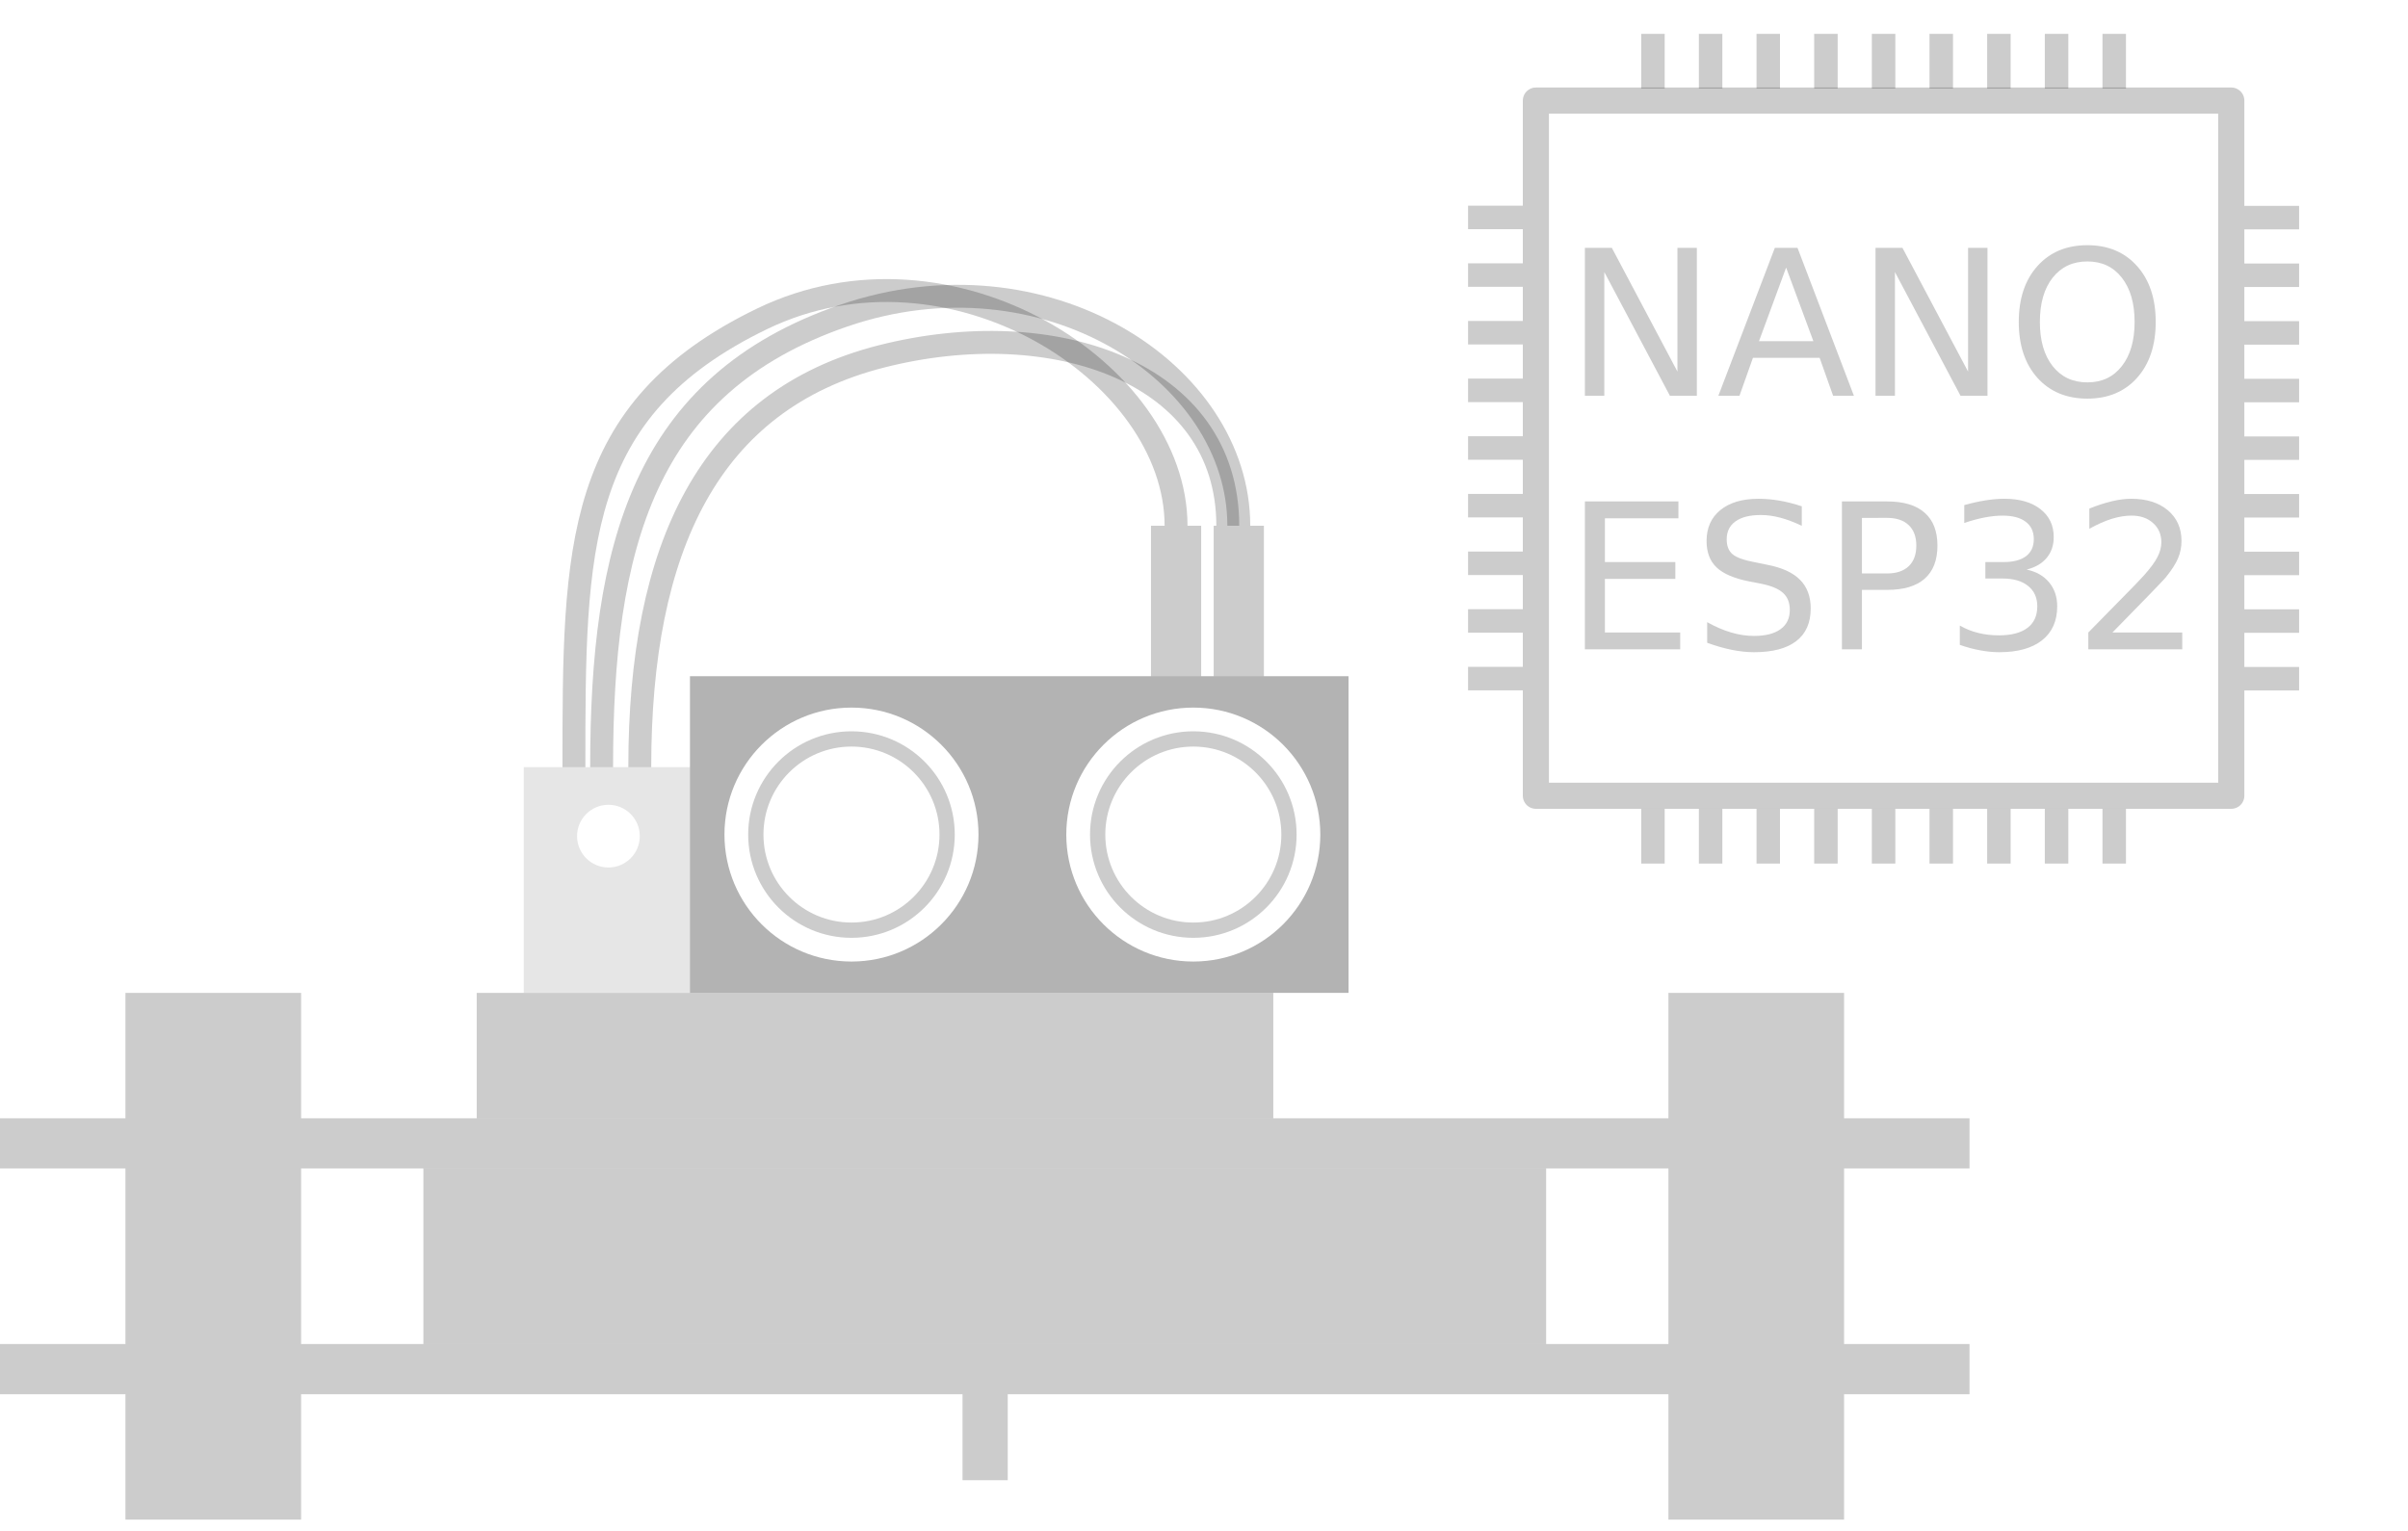
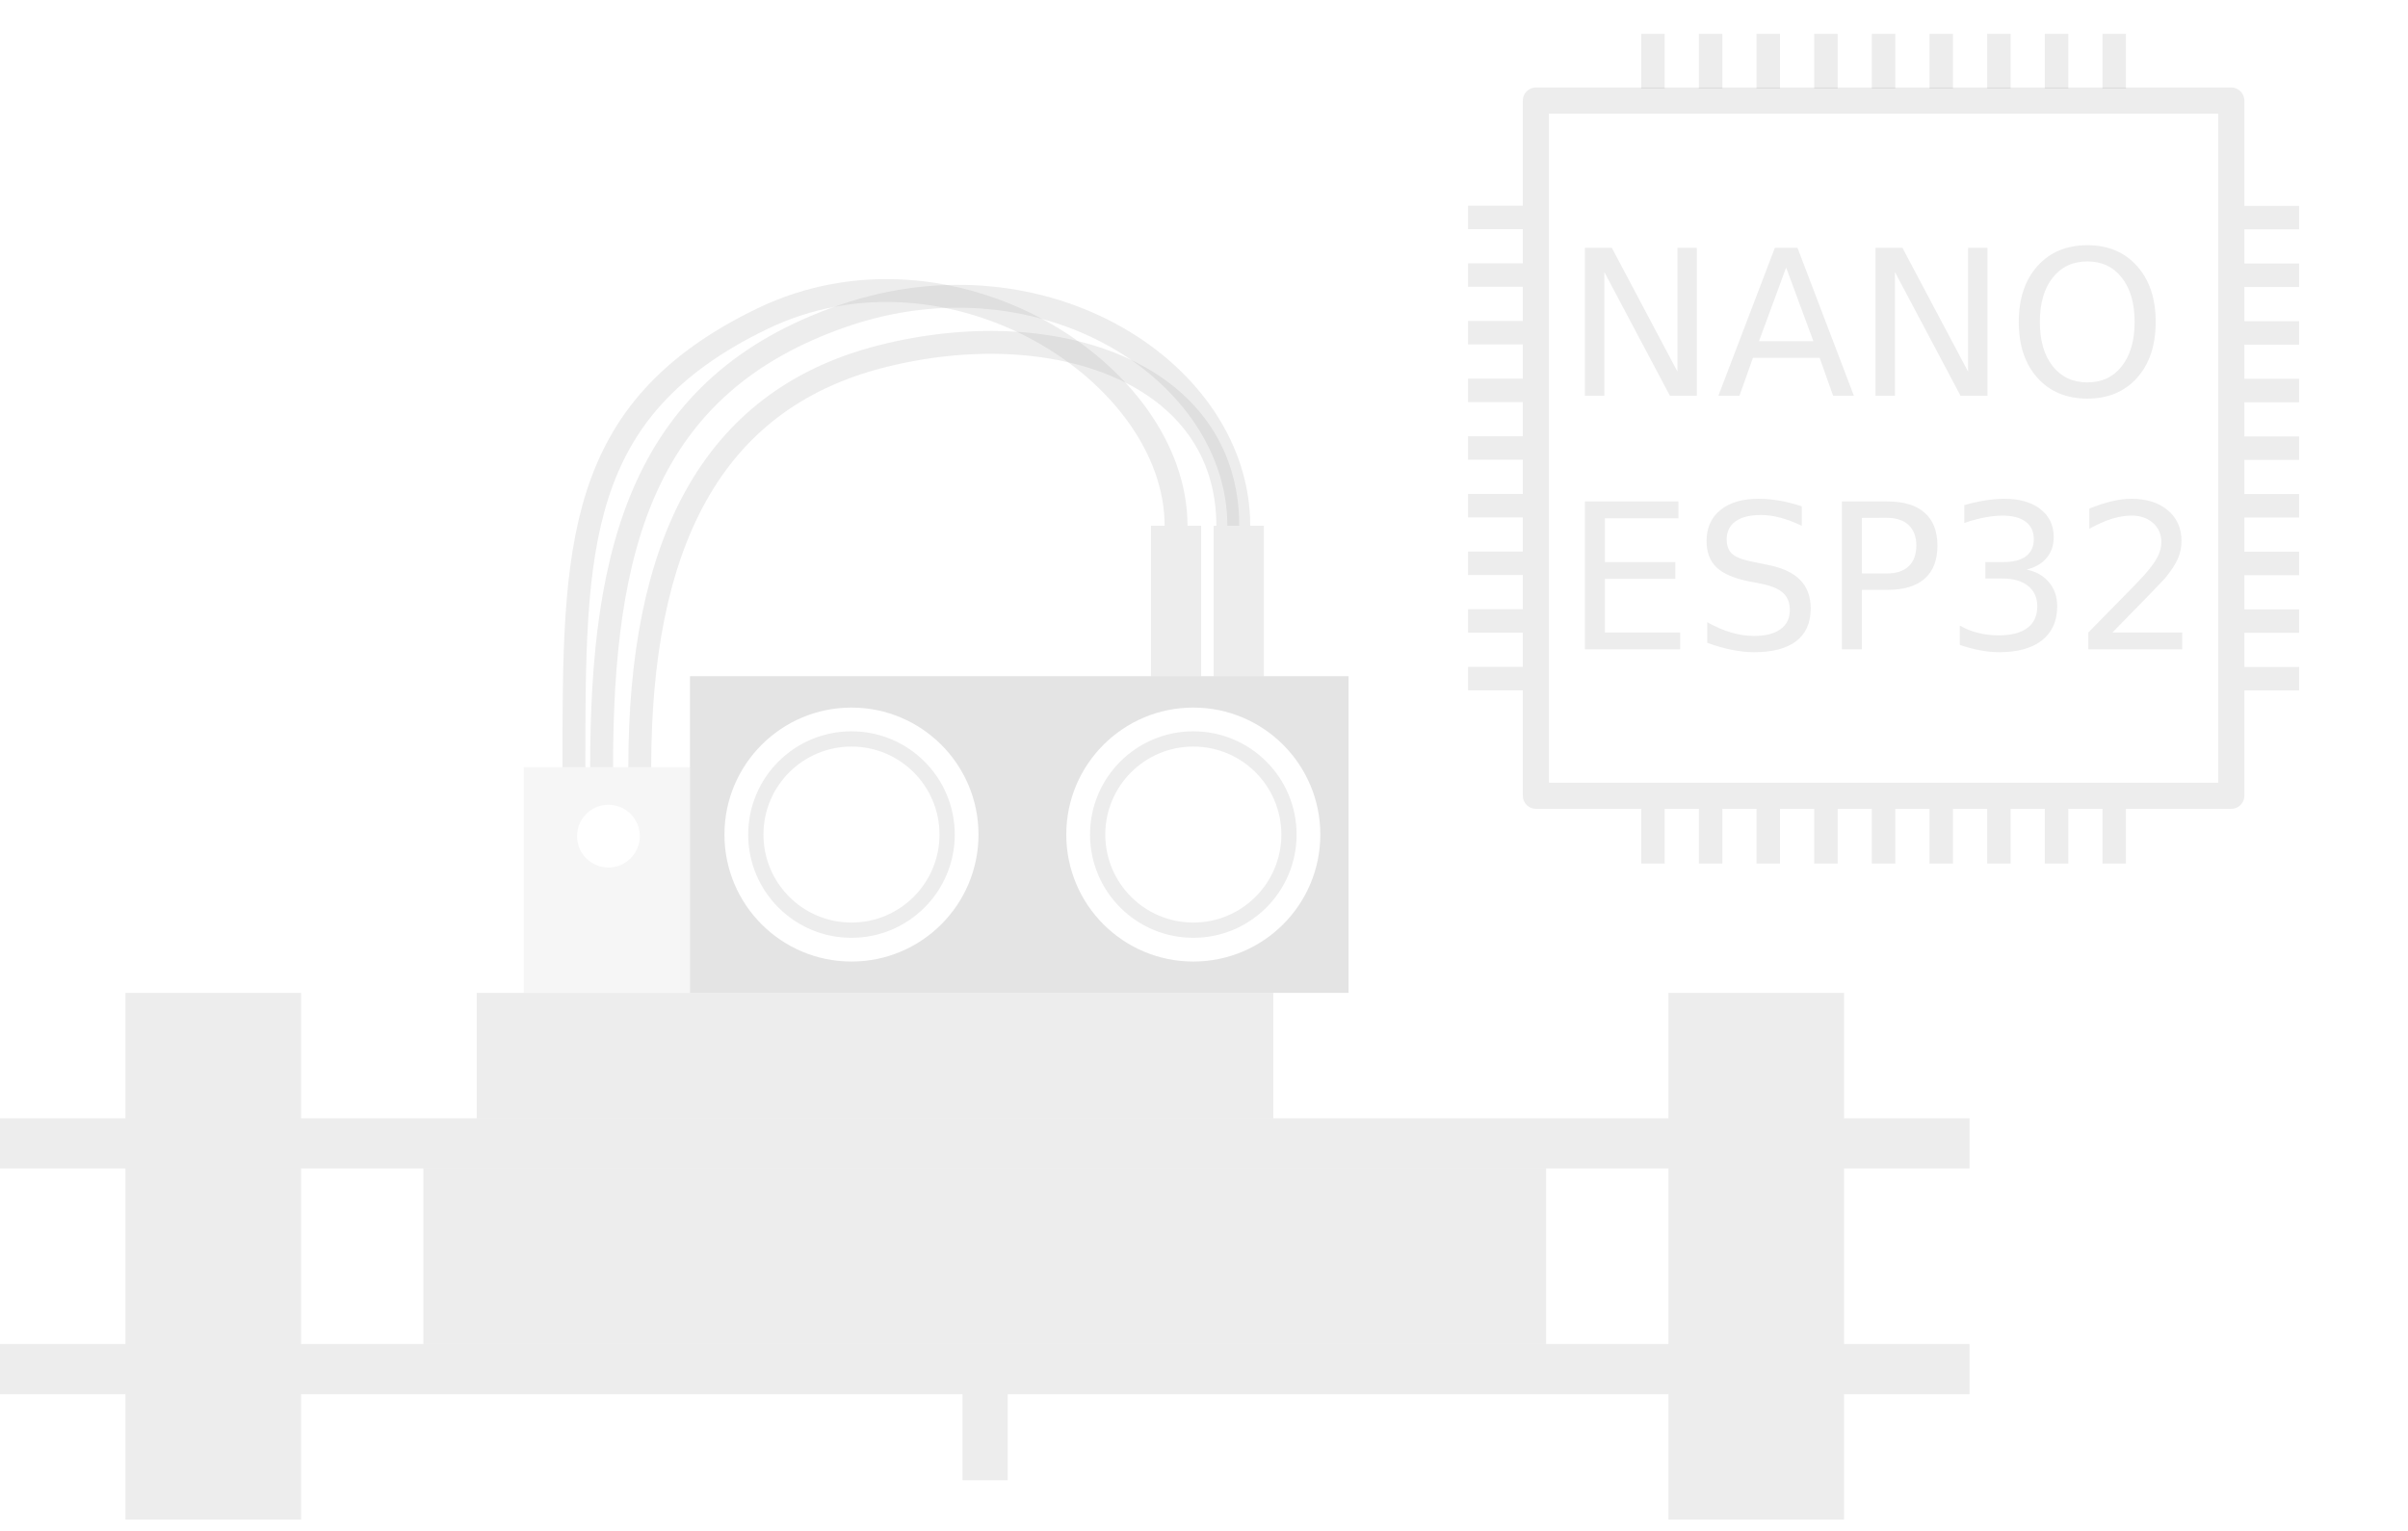
<svg xmlns="http://www.w3.org/2000/svg" width="129" height="82" viewBox="0 0 129 82" fill="none" version="1.1" id="svg29">
  <defs id="defs29">
    <rect x="84.616" y="15.37" width="45.085" height="32.786" id="rect66" />
  </defs>
-   <g id="g29" transform="matrix(0.8179072,0,0,0.8179072,0,14.82847)">
+   <g id="g29" transform="matrix(0.8179072,0,0,0.8179072,0,14.82847)" style="opacity:0.35">
    <path d="M 80.418,16.317 C 80.418,6.251 69.019,2.348 57.721,5.224 46.423,8.1 41.904,17.754 41.904,32.133" stroke="#444458" stroke-width="1.5" id="path1" style="stroke:#000000;stroke-opacity:0.2" />
    <path d="M 81.139,16.317 C 81.139,6.251 68.403,-1.965 55.256,2.554 42.11,7.073 39.405,17.754 39.405,32.133" stroke="#E0E0E0" stroke-width="1.5" id="path2" style="stroke:#000000;stroke-opacity:0.2" />
    <rect x="79.495" y="16.317" width="3.287" height="9.86" fill="#B9B9B9" id="rect2" style="fill:#000000;fill-opacity:0.2" />
    <path d="M 77.03,16.317 C 77.03,6.251 62.24,-3.198 49.916,2.759 37.591,8.716 37.591,17.754 37.591,32.133" stroke="#178ACE" stroke-width="1.5" id="path3" style="stroke:#000000;stroke-opacity:0.2" />
    <rect x="75.387" y="16.317" width="3.287" height="9.86" fill="#B9B9B9" id="rect4" style="fill:#000000;fill-opacity:0.2" />
    <path id="rect6" style="fill:#000000;fill-opacity:0.1" d="m 34.305,32.133 v 14.791 l 10.886,-5.26e-4 v -14.79 z m 5.545,2.465 c 1.135,-3.03e-4 2.055,0.92 2.055,2.055 3.02e-4,1.135 -0.92,2.055 -2.055,2.055 -1.134,-7.76e-4 -2.053,-0.921 -2.053,-2.055 -3.03e-4,-1.134 0.919,-2.054 2.053,-2.055 z" />
    <path id="rect7" style="fill:#000000;fill-opacity:0.3" d="M 45.191,26.176 V 46.924 H 88.328 V 26.176 Z m 10.578,2.055 a 8.319,8.319 0 0 1 8.32,8.32 8.319,8.319 0 0 1 -8.32,8.318 8.319,8.319 0 0 1 -8.318,-8.318 8.319,8.319 0 0 1 8.318,-8.32 z m 22.391,0 a 8.319,8.319 0 0 1 8.318,8.32 8.319,8.319 0 0 1 -8.318,8.318 8.319,8.319 0 0 1 -8.32,-8.318 8.319,8.319 0 0 1 8.32,-8.32 z" />
    <circle cx="55.77" cy="36.55" r="6.265" fill="#444458" id="circle9" style="fill:none;stroke:#000000;stroke-opacity:0.2" />
    <circle cx="78.16" cy="36.55" r="6.265" fill="#444458" id="circle13" style="fill:none;stroke:#000000;stroke-opacity:0.2" />
    <path id="rect15" d="m 31.223,46.924 v 8.217 H 73.127 83.398 V 46.924 H 73.127 Z" style="fill:#000000;fill-opacity:0.2" />
    <path id="rect17" style="fill:#000000;fill-opacity:0.2" d="m 8.217,46.924 v 8.217 H 0 v 3.285 H 8.217 V 69.93 H 0 v 3.287 h 8.217 v 8.217 H 19.721 V 73.217 H 109.279 v 8.217 h 11.504 V 73.217 H 129 v -3.287 h -8.217 V 58.426 H 129 v -3.285 h -8.217 v -8.217 h -11.504 v 8.217 H 19.721 V 46.924 Z M 19.721,58.426 H 109.279 V 69.93 H 19.721 Z" />
    <rect x="63.043" y="73.217" width="2.962" height="5.635" fill="#5d5d5d" id="rect18" style="fill:#000000;fill-opacity:0.2;stroke-width:0.885" />
    <rect x="27.731" y="58.426" width="73.538" height="11.503" fill="#444458" id="rect25" style="fill:#000000;fill-opacity:0.2" />
  </g>
-   <rect style="fill:none;fill-opacity:0.1;stroke:#000000;stroke-width:1.4;stroke-linejoin:round;stroke-dasharray:none;stroke-opacity:0.2" id="rect29" width="37.253" height="37.253" x="82.28" y="5.39" />
-   <rect style="fill:none;fill-opacity:0.1;stroke:#000000;stroke-width:1.258;stroke-linecap:butt;stroke-dasharray:none;stroke-opacity:0.2" id="rect30" width="1.9073486e-06" height="2.934" x="91.64" y="1.814" />
-   <rect style="fill:none;fill-opacity:0.1;stroke:#000000;stroke-width:1.258;stroke-linecap:butt;stroke-dasharray:none;stroke-opacity:0.2" id="rect31" width="1.9073486e-06" height="2.934" x="94.728" y="1.814" />
-   <rect style="fill:none;fill-opacity:0.1;stroke:#000000;stroke-width:1.258;stroke-linecap:butt;stroke-dasharray:none;stroke-opacity:0.2" id="rect32" width="1.9073486e-06" height="2.934" x="88.551" y="1.814" />
-   <rect style="fill:none;fill-opacity:0.1;stroke:#000000;stroke-width:1.258;stroke-linecap:butt;stroke-dasharray:none;stroke-opacity:0.2" id="rect33" width="1.9073486e-06" height="2.934" x="100.906" y="1.814" />
-   <rect style="fill:none;fill-opacity:0.1;stroke:#000000;stroke-width:1.258;stroke-linecap:butt;stroke-dasharray:none;stroke-opacity:0.2" id="rect34" width="1.9073486e-06" height="2.934" x="103.995" y="1.814" />
-   <rect style="fill:none;fill-opacity:0.1;stroke:#000000;stroke-width:1.258;stroke-linecap:butt;stroke-dasharray:none;stroke-opacity:0.2" id="rect35" width="1.9073486e-06" height="2.934" x="97.817" y="1.814" />
-   <rect style="fill:none;fill-opacity:0.1;stroke:#000000;stroke-width:1.258;stroke-linecap:butt;stroke-dasharray:none;stroke-opacity:0.2" id="rect36" width="1.9073486e-06" height="2.934" x="110.173" y="1.814" />
-   <rect style="fill:none;fill-opacity:0.1;stroke:#000000;stroke-width:1.258;stroke-linecap:butt;stroke-dasharray:none;stroke-opacity:0.2" id="rect37" width="1.9073486e-06" height="2.934" x="113.262" y="1.814" />
-   <rect style="fill:none;fill-opacity:0.1;stroke:#000000;stroke-width:1.258;stroke-linecap:butt;stroke-dasharray:none;stroke-opacity:0.2" id="rect38" width="1.9073486e-06" height="2.934" x="107.084" y="1.814" />
-   <rect style="fill:none;fill-opacity:0.1;stroke:#000000;stroke-width:1.258;stroke-linecap:butt;stroke-dasharray:none;stroke-opacity:0.2" id="rect39" width="1.9073486e-06" height="2.934" x="91.64" y="43.343" />
-   <rect style="fill:none;fill-opacity:0.1;stroke:#000000;stroke-width:1.258;stroke-linecap:butt;stroke-dasharray:none;stroke-opacity:0.2" id="rect40" width="1.9073486e-06" height="2.934" x="94.728" y="43.343" />
-   <rect style="fill:none;fill-opacity:0.1;stroke:#000000;stroke-width:1.258;stroke-linecap:butt;stroke-dasharray:none;stroke-opacity:0.2" id="rect41" width="1.9073486e-06" height="2.934" x="88.551" y="43.343" />
-   <rect style="fill:none;fill-opacity:0.1;stroke:#000000;stroke-width:1.258;stroke-linecap:butt;stroke-dasharray:none;stroke-opacity:0.2" id="rect42" width="1.9073486e-06" height="2.934" x="100.906" y="43.343" />
-   <rect style="fill:none;fill-opacity:0.1;stroke:#000000;stroke-width:1.258;stroke-linecap:butt;stroke-dasharray:none;stroke-opacity:0.2" id="rect43" width="1.9073486e-06" height="2.934" x="103.995" y="43.343" />
-   <rect style="fill:none;fill-opacity:0.1;stroke:#000000;stroke-width:1.258;stroke-linecap:butt;stroke-dasharray:none;stroke-opacity:0.2" id="rect44" width="1.9073486e-06" height="2.934" x="97.817" y="43.343" />
-   <rect style="fill:none;fill-opacity:0.1;stroke:#000000;stroke-width:1.258;stroke-linecap:butt;stroke-dasharray:none;stroke-opacity:0.2" id="rect45" width="1.9073486e-06" height="2.934" x="110.173" y="43.343" />
-   <rect style="fill:none;fill-opacity:0.1;stroke:#000000;stroke-width:1.258;stroke-linecap:butt;stroke-dasharray:none;stroke-opacity:0.2" id="rect46" width="1.9073486e-06" height="2.934" x="113.262" y="43.343" />
-   <rect style="fill:none;fill-opacity:0.1;stroke:#000000;stroke-width:1.258;stroke-linecap:butt;stroke-dasharray:none;stroke-opacity:0.2" id="rect47" width="1.9073486e-06" height="2.934" x="107.084" y="43.343" />
-   <rect style="fill:none;fill-opacity:0.1;stroke:#000000;stroke-width:1.258;stroke-linecap:butt;stroke-dasharray:none;stroke-opacity:0.2" id="rect48" width="1.9073486e-06" height="2.934" x="14.75" y="-123.166" transform="rotate(90)" />
-   <rect style="fill:none;fill-opacity:0.1;stroke:#000000;stroke-width:1.258;stroke-linecap:butt;stroke-dasharray:none;stroke-opacity:0.2" id="rect49" width="1.9073486e-06" height="2.934" x="17.839" y="-123.166" transform="rotate(90)" />
-   <rect style="fill:none;fill-opacity:0.1;stroke:#000000;stroke-width:1.258;stroke-linecap:butt;stroke-dasharray:none;stroke-opacity:0.2" id="rect50" width="1.9073486e-06" height="2.934" x="11.661" y="-123.166" transform="rotate(90)" />
-   <rect style="fill:none;fill-opacity:0.1;stroke:#000000;stroke-width:1.258;stroke-linecap:butt;stroke-dasharray:none;stroke-opacity:0.2" id="rect51" width="1.9073486e-06" height="2.934" x="24.016" y="-123.166" transform="rotate(90)" />
-   <rect style="fill:none;fill-opacity:0.1;stroke:#000000;stroke-width:1.258;stroke-linecap:butt;stroke-dasharray:none;stroke-opacity:0.2" id="rect52" width="1.9073486e-06" height="2.934" x="27.105" y="-123.166" transform="rotate(90)" />
-   <rect style="fill:none;fill-opacity:0.1;stroke:#000000;stroke-width:1.258;stroke-linecap:butt;stroke-dasharray:none;stroke-opacity:0.2" id="rect53" width="1.9073486e-06" height="2.934" x="20.928" y="-123.166" transform="rotate(90)" />
-   <rect style="fill:none;fill-opacity:0.1;stroke:#000000;stroke-width:1.258;stroke-linecap:butt;stroke-dasharray:none;stroke-opacity:0.2" id="rect54" width="1.9073486e-06" height="2.934" x="33.283" y="-123.166" transform="rotate(90)" />
-   <rect style="fill:none;fill-opacity:0.1;stroke:#000000;stroke-width:1.258;stroke-linecap:butt;stroke-dasharray:none;stroke-opacity:0.2" id="rect55" width="1.9073486e-06" height="2.934" x="36.372" y="-123.166" transform="rotate(90)" />
-   <rect style="fill:none;fill-opacity:0.1;stroke:#000000;stroke-width:1.258;stroke-linecap:butt;stroke-dasharray:none;stroke-opacity:0.2" id="rect56" width="1.9073486e-06" height="2.934" x="30.194" y="-123.166" transform="rotate(90)" />
-   <rect style="fill:none;fill-opacity:0.1;stroke:#000000;stroke-width:1.258;stroke-linecap:butt;stroke-dasharray:none;stroke-opacity:0.2" id="rect57" width="1.9073486e-06" height="2.934" x="14.741" y="-81.58" transform="rotate(90)" />
-   <rect style="fill:none;fill-opacity:0.1;stroke:#000000;stroke-width:1.258;stroke-linecap:butt;stroke-dasharray:none;stroke-opacity:0.2" id="rect58" width="1.9073486e-06" height="2.934" x="17.83" y="-81.58" transform="rotate(90)" />
-   <rect style="fill:none;fill-opacity:0.1;stroke:#000000;stroke-width:1.258;stroke-linecap:butt;stroke-dasharray:none;stroke-opacity:0.2" id="rect59" width="1.9073486e-06" height="2.934" x="11.652" y="-81.58" transform="rotate(90)" />
-   <rect style="fill:none;fill-opacity:0.1;stroke:#000000;stroke-width:1.258;stroke-linecap:butt;stroke-dasharray:none;stroke-opacity:0.2" id="rect60" width="1.9073486e-06" height="2.934" x="24.008" y="-81.58" transform="rotate(90)" />
-   <rect style="fill:none;fill-opacity:0.1;stroke:#000000;stroke-width:1.258;stroke-linecap:butt;stroke-dasharray:none;stroke-opacity:0.2" id="rect61" width="1.9073486e-06" height="2.934" x="27.097" y="-81.58" transform="rotate(90)" />
-   <rect style="fill:none;fill-opacity:0.1;stroke:#000000;stroke-width:1.258;stroke-linecap:butt;stroke-dasharray:none;stroke-opacity:0.2" id="rect62" width="1.9073486e-06" height="2.934" x="20.919" y="-81.58" transform="rotate(90)" />
-   <rect style="fill:none;fill-opacity:0.1;stroke:#000000;stroke-width:1.258;stroke-linecap:butt;stroke-dasharray:none;stroke-opacity:0.2" id="rect63" width="1.9073486e-06" height="2.934" x="33.274" y="-81.58" transform="rotate(90)" />
-   <rect style="fill:none;fill-opacity:0.1;stroke:#000000;stroke-width:1.258;stroke-linecap:butt;stroke-dasharray:none;stroke-opacity:0.2" id="rect64" width="1.9073486e-06" height="2.934" x="36.363" y="-81.58" transform="rotate(90)" />
-   <rect style="fill:none;fill-opacity:0.1;stroke:#000000;stroke-width:1.258;stroke-linecap:butt;stroke-dasharray:none;stroke-opacity:0.2" id="rect65" width="1.9073486e-06" height="2.934" x="30.185" y="-81.58" transform="rotate(90)" />
-   <g aria-label="NANO ESP32" transform="matrix(0.9058878,0,0,0.9058878,7.186522,-2.334472)" id="text65" style="white-space:pre;shape-inside:url(#rect66);fill:#000000;fill-opacity:0.2;stroke-width:1.4;stroke-linejoin:round;stroke-opacity:0.2">
+   <rect style="fill:none;fill-opacity:0.1;stroke:#000000;stroke-width:1.4;stroke-linejoin:round;stroke-dasharray:none;stroke-opacity:0.2;opacity:0.35" id="rect29" width="37.253" height="37.253" x="82.28" y="5.39" />
+   <rect style="fill:none;fill-opacity:0.1;stroke:#000000;stroke-width:1.258;stroke-linecap:butt;stroke-dasharray:none;stroke-opacity:0.2;opacity:0.35" id="rect30" width="1.9073486e-06" height="2.934" x="91.64" y="1.814" />
+   <rect style="fill:none;fill-opacity:0.1;stroke:#000000;stroke-width:1.258;stroke-linecap:butt;stroke-dasharray:none;stroke-opacity:0.2;opacity:0.35" id="rect31" width="1.9073486e-06" height="2.934" x="94.728" y="1.814" />
+   <rect style="fill:none;fill-opacity:0.1;stroke:#000000;stroke-width:1.258;stroke-linecap:butt;stroke-dasharray:none;stroke-opacity:0.2;opacity:0.35" id="rect32" width="1.9073486e-06" height="2.934" x="88.551" y="1.814" />
+   <rect style="fill:none;fill-opacity:0.1;stroke:#000000;stroke-width:1.258;stroke-linecap:butt;stroke-dasharray:none;stroke-opacity:0.2;opacity:0.35" id="rect33" width="1.9073486e-06" height="2.934" x="100.906" y="1.814" />
+   <rect style="fill:none;fill-opacity:0.1;stroke:#000000;stroke-width:1.258;stroke-linecap:butt;stroke-dasharray:none;stroke-opacity:0.2;opacity:0.35" id="rect34" width="1.9073486e-06" height="2.934" x="103.995" y="1.814" />
+   <rect style="fill:none;fill-opacity:0.1;stroke:#000000;stroke-width:1.258;stroke-linecap:butt;stroke-dasharray:none;stroke-opacity:0.2;opacity:0.35" id="rect35" width="1.9073486e-06" height="2.934" x="97.817" y="1.814" />
+   <rect style="fill:none;fill-opacity:0.1;stroke:#000000;stroke-width:1.258;stroke-linecap:butt;stroke-dasharray:none;stroke-opacity:0.2;opacity:0.35" id="rect36" width="1.9073486e-06" height="2.934" x="110.173" y="1.814" />
+   <rect style="fill:none;fill-opacity:0.1;stroke:#000000;stroke-width:1.258;stroke-linecap:butt;stroke-dasharray:none;stroke-opacity:0.2;opacity:0.35" id="rect37" width="1.9073486e-06" height="2.934" x="113.262" y="1.814" />
+   <rect style="fill:none;fill-opacity:0.1;stroke:#000000;stroke-width:1.258;stroke-linecap:butt;stroke-dasharray:none;stroke-opacity:0.2;opacity:0.35" id="rect38" width="1.9073486e-06" height="2.934" x="107.084" y="1.814" />
+   <rect style="fill:none;fill-opacity:0.1;stroke:#000000;stroke-width:1.258;stroke-linecap:butt;stroke-dasharray:none;stroke-opacity:0.2;opacity:0.35" id="rect39" width="1.9073486e-06" height="2.934" x="91.64" y="43.343" />
+   <rect style="fill:none;fill-opacity:0.1;stroke:#000000;stroke-width:1.258;stroke-linecap:butt;stroke-dasharray:none;stroke-opacity:0.2;opacity:0.35" id="rect40" width="1.9073486e-06" height="2.934" x="94.728" y="43.343" />
+   <rect style="fill:none;fill-opacity:0.1;stroke:#000000;stroke-width:1.258;stroke-linecap:butt;stroke-dasharray:none;stroke-opacity:0.2;opacity:0.35" id="rect41" width="1.9073486e-06" height="2.934" x="88.551" y="43.343" />
+   <rect style="fill:none;fill-opacity:0.1;stroke:#000000;stroke-width:1.258;stroke-linecap:butt;stroke-dasharray:none;stroke-opacity:0.2;opacity:0.35" id="rect42" width="1.9073486e-06" height="2.934" x="100.906" y="43.343" />
+   <rect style="fill:none;fill-opacity:0.1;stroke:#000000;stroke-width:1.258;stroke-linecap:butt;stroke-dasharray:none;stroke-opacity:0.2;opacity:0.35" id="rect43" width="1.9073486e-06" height="2.934" x="103.995" y="43.343" />
+   <rect style="fill:none;fill-opacity:0.1;stroke:#000000;stroke-width:1.258;stroke-linecap:butt;stroke-dasharray:none;stroke-opacity:0.2;opacity:0.35" id="rect44" width="1.9073486e-06" height="2.934" x="97.817" y="43.343" />
+   <rect style="fill:none;fill-opacity:0.1;stroke:#000000;stroke-width:1.258;stroke-linecap:butt;stroke-dasharray:none;stroke-opacity:0.2;opacity:0.35" id="rect45" width="1.9073486e-06" height="2.934" x="110.173" y="43.343" />
+   <rect style="fill:none;fill-opacity:0.1;stroke:#000000;stroke-width:1.258;stroke-linecap:butt;stroke-dasharray:none;stroke-opacity:0.2;opacity:0.35" id="rect46" width="1.9073486e-06" height="2.934" x="113.262" y="43.343" />
+   <rect style="fill:none;fill-opacity:0.1;stroke:#000000;stroke-width:1.258;stroke-linecap:butt;stroke-dasharray:none;stroke-opacity:0.2;opacity:0.35" id="rect47" width="1.9073486e-06" height="2.934" x="107.084" y="43.343" />
+   <rect style="fill:none;fill-opacity:0.1;stroke:#000000;stroke-width:1.258;stroke-linecap:butt;stroke-dasharray:none;stroke-opacity:0.2;opacity:0.35" id="rect48" width="1.9073486e-06" height="2.934" x="14.75" y="-123.166" transform="rotate(90)" />
+   <rect style="fill:none;fill-opacity:0.1;stroke:#000000;stroke-width:1.258;stroke-linecap:butt;stroke-dasharray:none;stroke-opacity:0.2;opacity:0.35" id="rect49" width="1.9073486e-06" height="2.934" x="17.839" y="-123.166" transform="rotate(90)" />
+   <rect style="fill:none;fill-opacity:0.1;stroke:#000000;stroke-width:1.258;stroke-linecap:butt;stroke-dasharray:none;stroke-opacity:0.2;opacity:0.35" id="rect50" width="1.9073486e-06" height="2.934" x="11.661" y="-123.166" transform="rotate(90)" />
+   <rect style="fill:none;fill-opacity:0.1;stroke:#000000;stroke-width:1.258;stroke-linecap:butt;stroke-dasharray:none;stroke-opacity:0.2;opacity:0.35" id="rect51" width="1.9073486e-06" height="2.934" x="24.016" y="-123.166" transform="rotate(90)" />
+   <rect style="fill:none;fill-opacity:0.1;stroke:#000000;stroke-width:1.258;stroke-linecap:butt;stroke-dasharray:none;stroke-opacity:0.2;opacity:0.35" id="rect52" width="1.9073486e-06" height="2.934" x="27.105" y="-123.166" transform="rotate(90)" />
+   <rect style="fill:none;fill-opacity:0.1;stroke:#000000;stroke-width:1.258;stroke-linecap:butt;stroke-dasharray:none;stroke-opacity:0.2;opacity:0.35" id="rect53" width="1.9073486e-06" height="2.934" x="20.928" y="-123.166" transform="rotate(90)" />
+   <rect style="fill:none;fill-opacity:0.1;stroke:#000000;stroke-width:1.258;stroke-linecap:butt;stroke-dasharray:none;stroke-opacity:0.2;opacity:0.35" id="rect54" width="1.9073486e-06" height="2.934" x="33.283" y="-123.166" transform="rotate(90)" />
+   <rect style="fill:none;fill-opacity:0.1;stroke:#000000;stroke-width:1.258;stroke-linecap:butt;stroke-dasharray:none;stroke-opacity:0.2;opacity:0.35" id="rect55" width="1.9073486e-06" height="2.934" x="36.372" y="-123.166" transform="rotate(90)" />
+   <rect style="fill:none;fill-opacity:0.1;stroke:#000000;stroke-width:1.258;stroke-linecap:butt;stroke-dasharray:none;stroke-opacity:0.2;opacity:0.35" id="rect56" width="1.9073486e-06" height="2.934" x="30.194" y="-123.166" transform="rotate(90)" />
+   <rect style="fill:none;fill-opacity:0.1;stroke:#000000;stroke-width:1.258;stroke-linecap:butt;stroke-dasharray:none;stroke-opacity:0.2;opacity:0.35" id="rect57" width="1.9073486e-06" height="2.934" x="14.741" y="-81.58" transform="rotate(90)" />
+   <rect style="fill:none;fill-opacity:0.1;stroke:#000000;stroke-width:1.258;stroke-linecap:butt;stroke-dasharray:none;stroke-opacity:0.2;opacity:0.35" id="rect58" width="1.9073486e-06" height="2.934" x="17.83" y="-81.58" transform="rotate(90)" />
+   <rect style="fill:none;fill-opacity:0.1;stroke:#000000;stroke-width:1.258;stroke-linecap:butt;stroke-dasharray:none;stroke-opacity:0.2;opacity:0.35" id="rect59" width="1.9073486e-06" height="2.934" x="11.652" y="-81.58" transform="rotate(90)" />
+   <rect style="fill:none;fill-opacity:0.1;stroke:#000000;stroke-width:1.258;stroke-linecap:butt;stroke-dasharray:none;stroke-opacity:0.2;opacity:0.35" id="rect60" width="1.9073486e-06" height="2.934" x="24.008" y="-81.58" transform="rotate(90)" />
+   <rect style="fill:none;fill-opacity:0.1;stroke:#000000;stroke-width:1.258;stroke-linecap:butt;stroke-dasharray:none;stroke-opacity:0.2;opacity:0.35" id="rect61" width="1.9073486e-06" height="2.934" x="27.097" y="-81.58" transform="rotate(90)" />
+   <rect style="fill:none;fill-opacity:0.1;stroke:#000000;stroke-width:1.258;stroke-linecap:butt;stroke-dasharray:none;stroke-opacity:0.2;opacity:0.35" id="rect62" width="1.9073486e-06" height="2.934" x="20.919" y="-81.58" transform="rotate(90)" />
+   <rect style="fill:none;fill-opacity:0.1;stroke:#000000;stroke-width:1.258;stroke-linecap:butt;stroke-dasharray:none;stroke-opacity:0.2;opacity:0.35" id="rect63" width="1.9073486e-06" height="2.934" x="33.274" y="-81.58" transform="rotate(90)" />
+   <rect style="fill:none;fill-opacity:0.1;stroke:#000000;stroke-width:1.258;stroke-linecap:butt;stroke-dasharray:none;stroke-opacity:0.2;opacity:0.35" id="rect64" width="1.9073486e-06" height="2.934" x="36.363" y="-81.58" transform="rotate(90)" />
+   <rect style="fill:none;fill-opacity:0.1;stroke:#000000;stroke-width:1.258;stroke-linecap:butt;stroke-dasharray:none;stroke-opacity:0.2;opacity:0.35" id="rect65" width="1.9073486e-06" height="2.934" x="30.185" y="-81.58" transform="rotate(90)" />
+   <g aria-label="NANO ESP32" transform="matrix(0.9058878,0,0,0.9058878,7.186522,-2.334472)" id="text65" style="white-space:pre;shape-inside:url(#rect66);fill:#000000;fill-opacity:0.2;stroke-width:1.4;stroke-linejoin:round;stroke-opacity:0.2;opacity:0.35">
    <path d="m 85.793,17.24 h 1.594 l 3.879,7.318 v -7.318 h 1.148 v 8.748 h -1.594 l -3.879,-7.318 v 7.318 h -1.148 z" id="path60" />
    <path d="m 97.693,18.406 -1.605,4.354 h 3.217 z m -0.668,-1.166 h 1.342 l 3.334,8.748 h -1.23 l -0.797,-2.244 h -3.943 l -0.797,2.244 h -1.248 z" id="path62" />
    <path d="m 102.979,17.24 h 1.594 l 3.879,7.318 v -7.318 h 1.148 v 8.748 h -1.594 l -3.879,-7.318 v 7.318 h -1.148 z" id="path64" />
    <path d="m 115.506,18.043 q -1.289,0 -2.051,0.961 -0.756,0.961 -0.756,2.619 0,1.652 0.756,2.613 0.762,0.961 2.051,0.961 1.289,0 2.039,-0.961 0.756,-0.961 0.756,-2.613 0,-1.658 -0.756,-2.619 -0.75,-0.961 -2.039,-0.961 z m 0,-0.961 q 1.84,0 2.941,1.236 1.102,1.23 1.102,3.305 0,2.068 -1.102,3.305 -1.102,1.23 -2.941,1.23 -1.846,0 -2.953,-1.23 -1.102,-1.23 -1.102,-3.305 0,-2.074 1.102,-3.305 1.107,-1.236 2.953,-1.236 z" id="path66" />
    <path d="m 85.793,32.24 h 5.531 v 0.996 h -4.348 v 2.59 h 4.166 v 0.996 h -4.166 v 3.17 h 4.453 v 0.996 h -5.637 z" id="path68" />
    <path d="m 98.619,32.527 v 1.154 Q 97.945,33.359 97.348,33.201 96.75,33.043 96.193,33.043 q -0.967,0 -1.494,0.375 -0.521,0.375 -0.521,1.066 0,0.58 0.346,0.879 0.352,0.293 1.324,0.475 l 0.715,0.146 q 1.324,0.252 1.951,0.891 0.633,0.633 0.633,1.699 0,1.271 -0.855,1.928 -0.85,0.656 -2.496,0.656 -0.621,0 -1.324,-0.141 -0.697,-0.141 -1.447,-0.416 v -1.219 q 0.721,0.404 1.412,0.609 0.691,0.205 1.359,0.205 1.014,0 1.564,-0.398 0.551,-0.398 0.551,-1.137 0,-0.645 -0.398,-1.008 -0.393,-0.363 -1.295,-0.545 L 95.496,36.969 q -1.324,-0.264 -1.916,-0.826 -0.592,-0.562 -0.592,-1.564 0,-1.16 0.814,-1.828 0.82,-0.668 2.256,-0.668 0.615,0 1.254,0.111 0.639,0.111 1.307,0.334 z" id="path70" />
    <path d="M 102.176,33.213 V 36.5 h 1.488 q 0.826,0 1.277,-0.428 0.451,-0.428 0.451,-1.219 0,-0.785 -0.451,-1.213 -0.451,-0.428 -1.277,-0.428 z m -1.184,-0.973 h 2.672 q 1.471,0 2.221,0.668 0.756,0.662 0.756,1.945 0,1.295 -0.756,1.957 -0.75,0.662 -2.221,0.662 h -1.488 v 3.516 h -1.184 z" id="path72" />
    <path d="m 111.92,36.271 q 0.85,0.182 1.324,0.756 0.48,0.574 0.48,1.418 0,1.295 -0.891,2.004 -0.891,0.709 -2.531,0.709 -0.551,0 -1.137,-0.111 -0.58,-0.105 -1.201,-0.322 v -1.143 q 0.492,0.287 1.078,0.434 0.586,0.146 1.225,0.146 1.113,0 1.693,-0.439 0.586,-0.439 0.586,-1.277 0,-0.773 -0.545,-1.207 -0.539,-0.439 -1.506,-0.439 h -1.02 v -0.973 h 1.066 q 0.873,0 1.336,-0.346 0.463,-0.352 0.463,-1.008 0,-0.674 -0.48,-1.031 -0.475,-0.363 -1.365,-0.363 -0.486,0 -1.043,0.105 -0.557,0.105 -1.225,0.328 v -1.055 q 0.674,-0.188 1.26,-0.281 0.592,-0.094 1.113,-0.094 1.348,0 2.133,0.615 0.785,0.609 0.785,1.652 0,0.727 -0.416,1.23 -0.416,0.498 -1.184,0.691 z" id="path74" />
    <path d="m 116.988,39.992 h 4.131 v 0.996 h -5.555 v -0.996 q 0.674,-0.697 1.834,-1.869 1.166,-1.178 1.465,-1.518 0.568,-0.639 0.791,-1.078 0.229,-0.445 0.229,-0.873 0,-0.697 -0.492,-1.137 -0.486,-0.439 -1.271,-0.439 -0.557,0 -1.178,0.193 -0.615,0.193 -1.318,0.586 v -1.195 q 0.715,-0.287 1.336,-0.434 0.621,-0.146 1.137,-0.146 1.359,0 2.168,0.68 0.809,0.68 0.809,1.816 0,0.539 -0.205,1.025 -0.199,0.48 -0.732,1.137 -0.146,0.17 -0.932,0.984 -0.785,0.809 -2.215,2.268 z" id="path76" />
  </g>
</svg>
